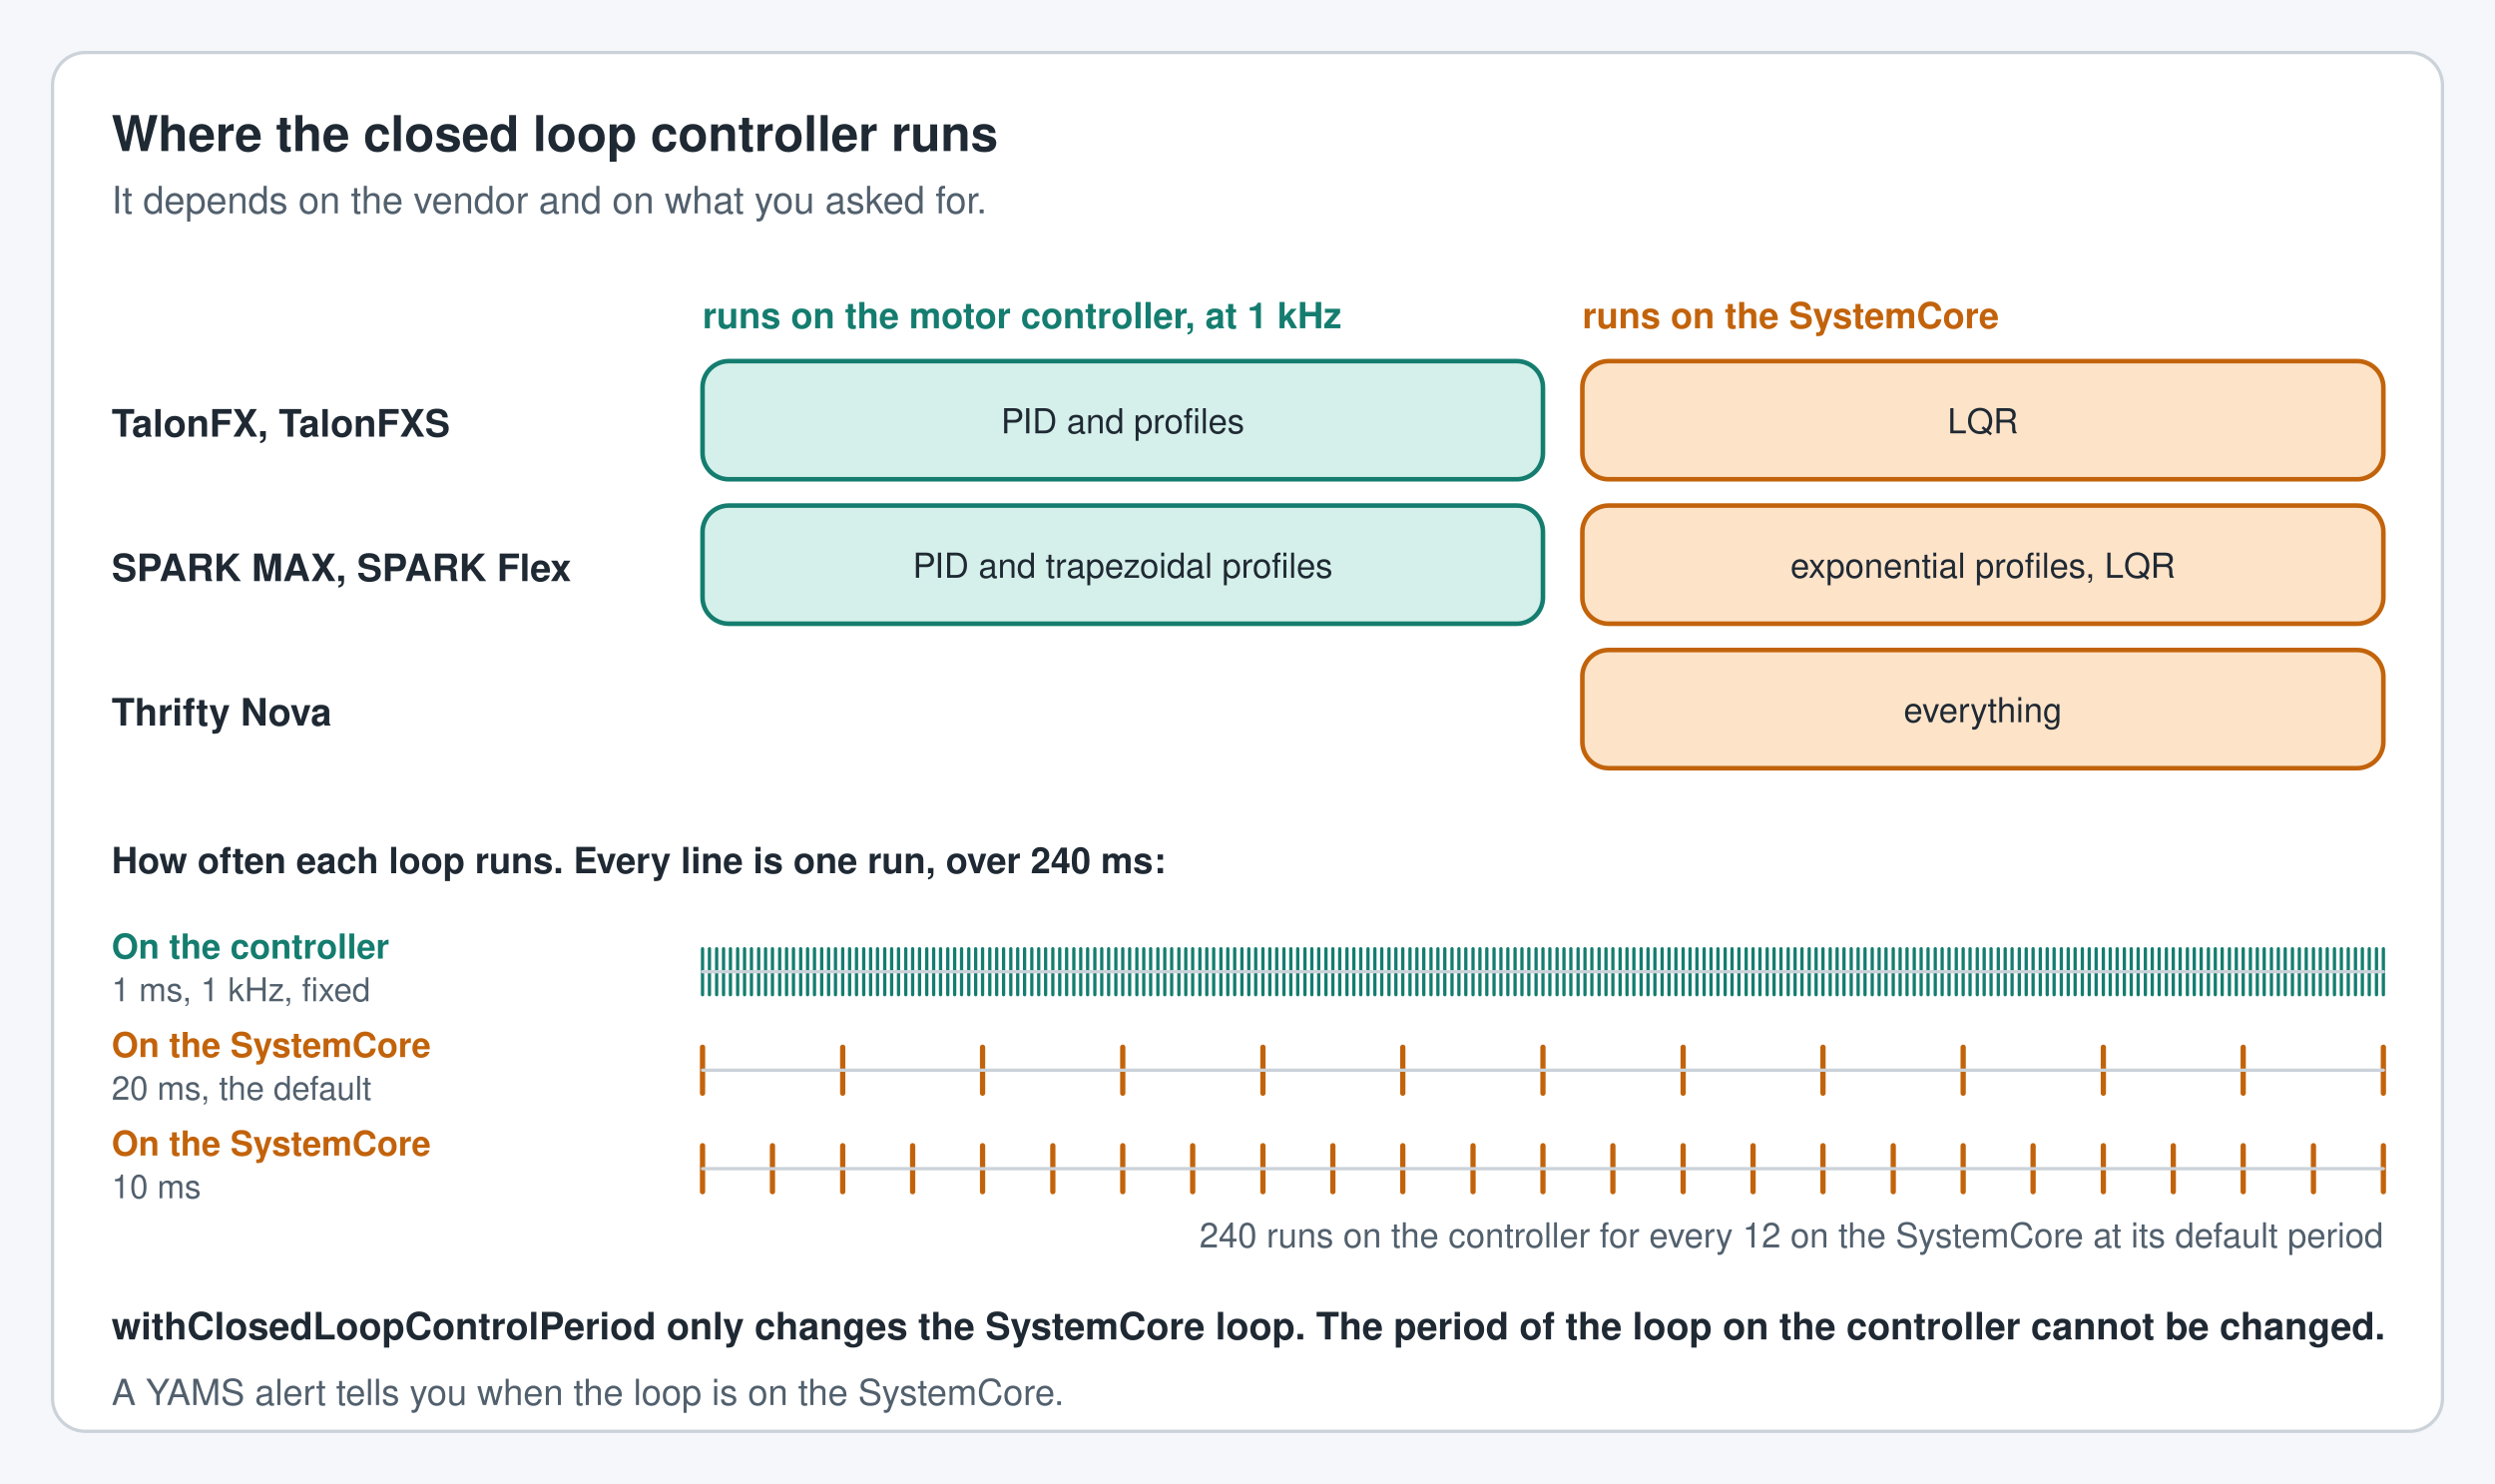
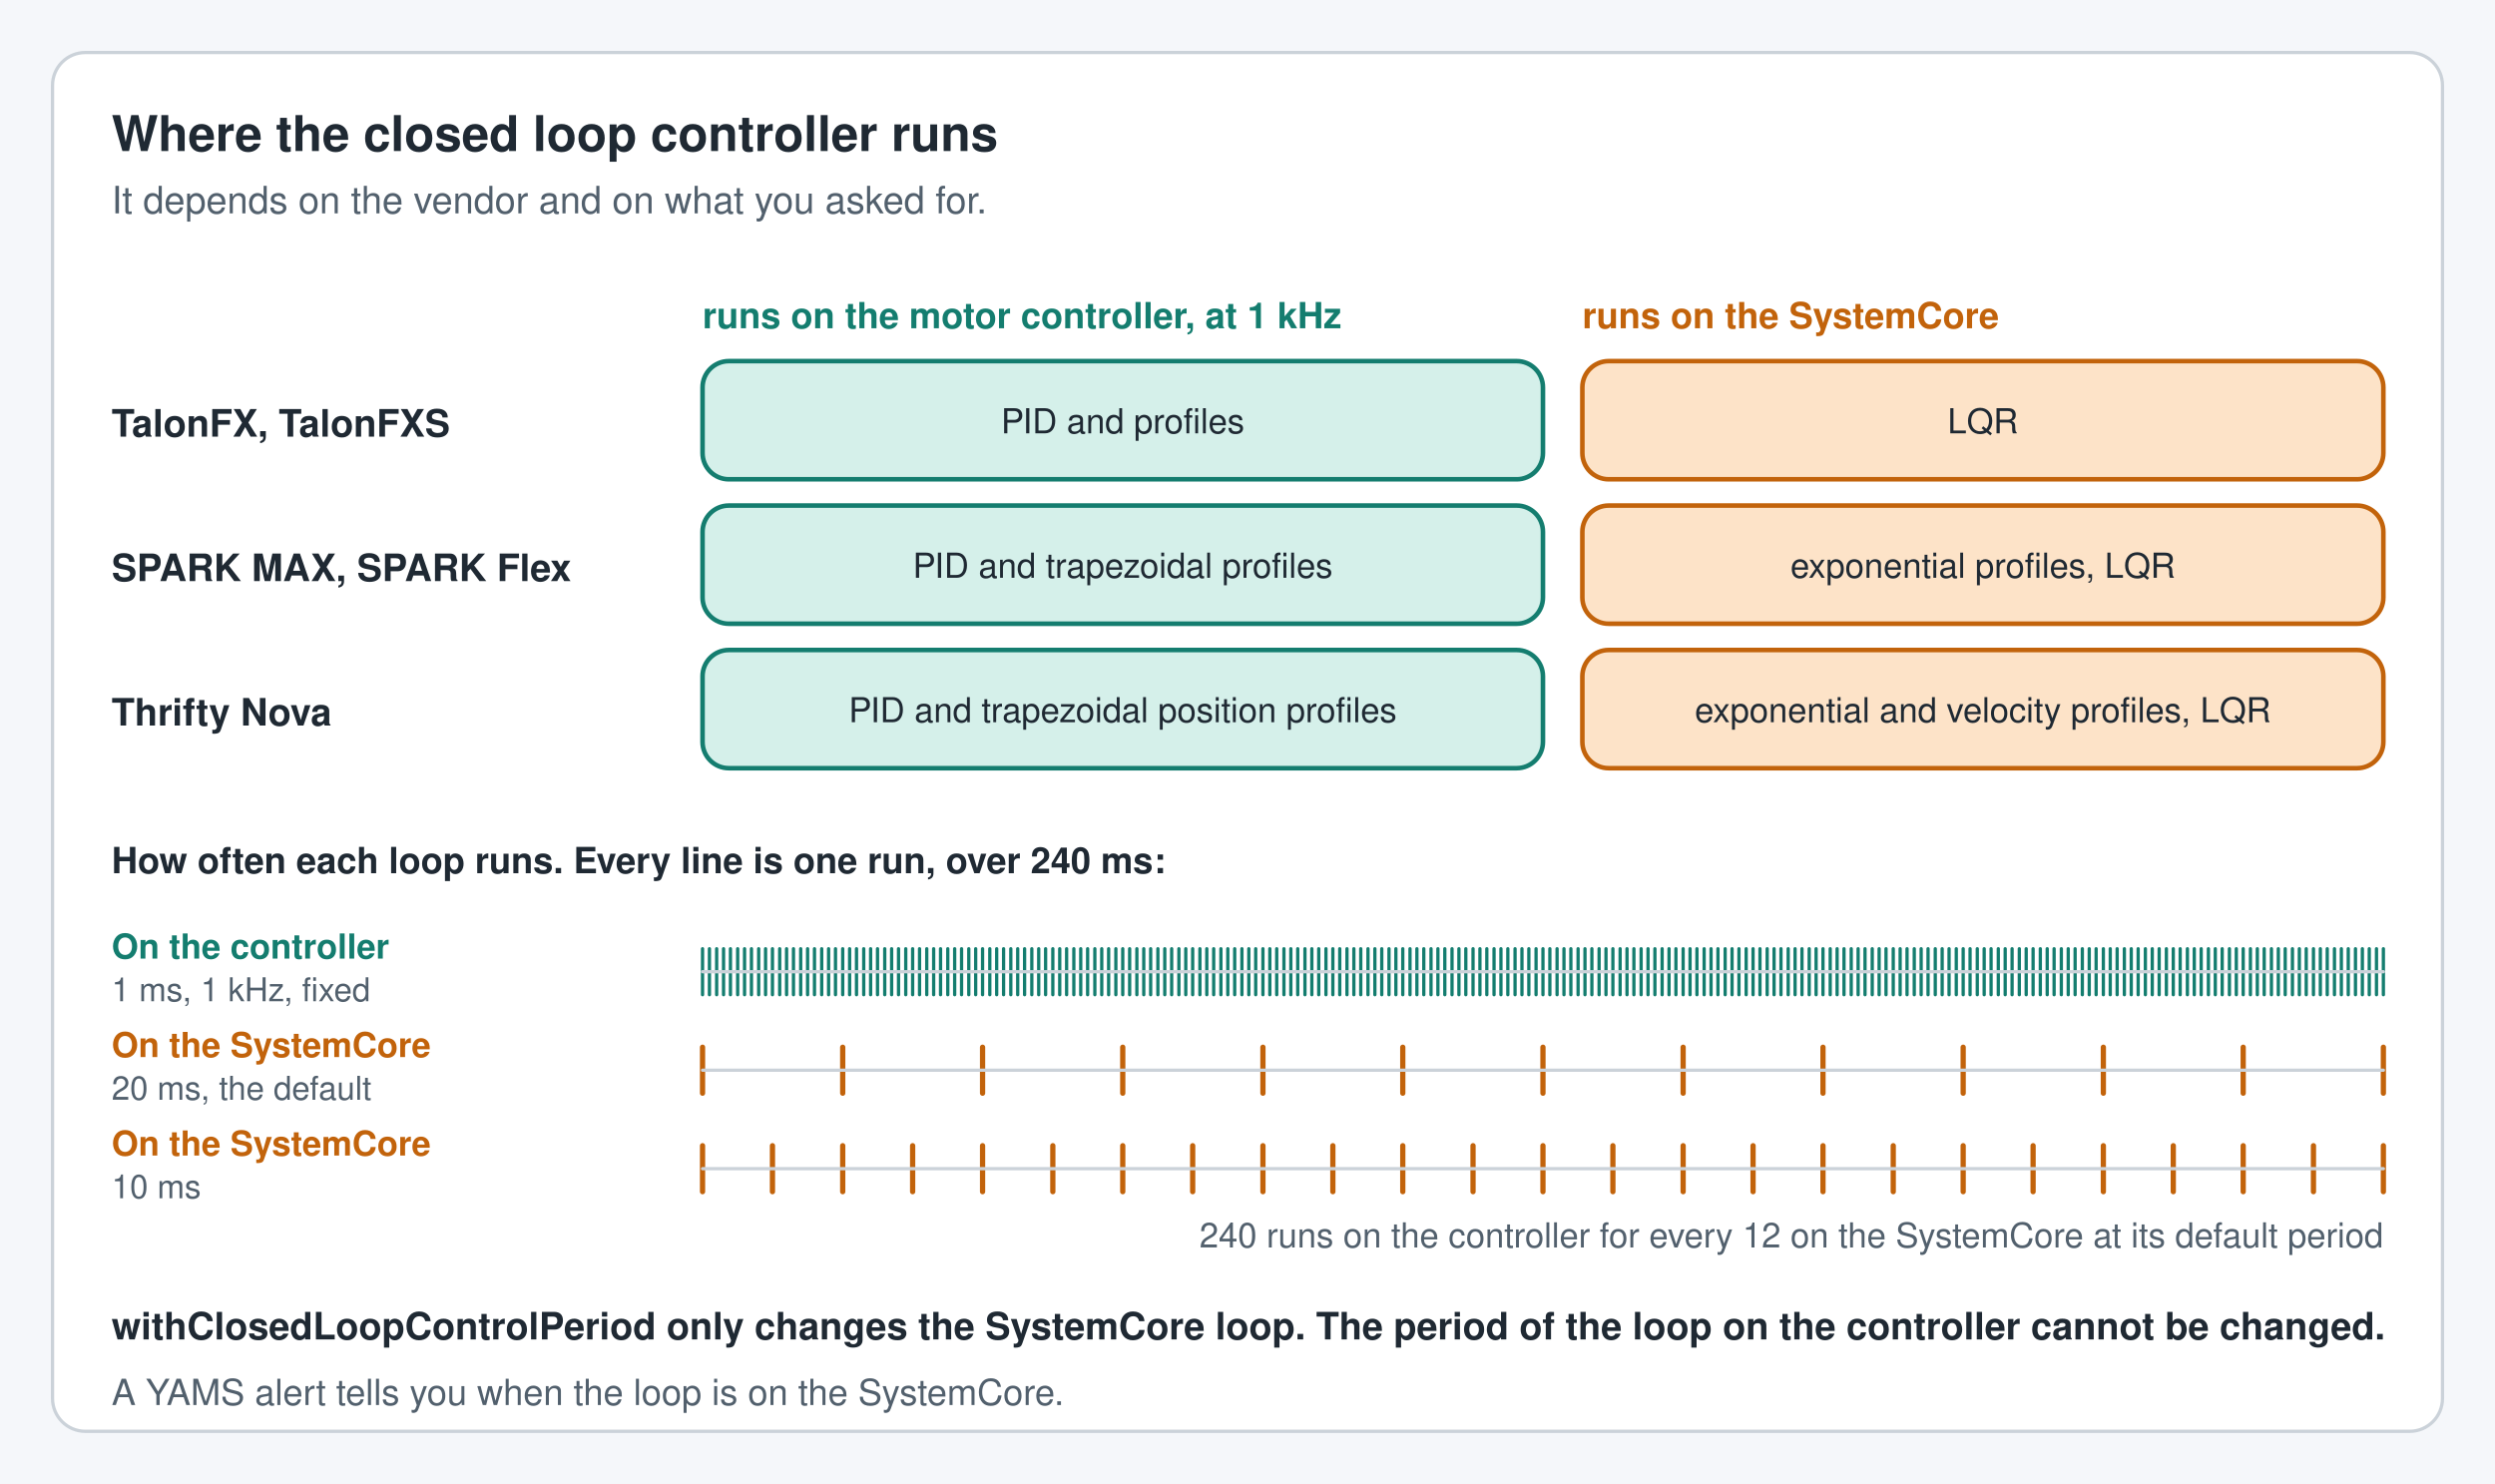
<svg xmlns="http://www.w3.org/2000/svg" viewBox="0 0 760 452" width="760" height="452" font-family="Segoe UI, Helvetica, Arial, sans-serif" role="img" aria-labelledby="t d">
  <defs>
    <marker id="ak" viewBox="0 0 10 10" refX="8" refY="5" markerWidth="6" markerHeight="6" orient="auto-start-reverse">
      <path d="M0,0 L10,5 L0,10 Z" fill="#52606d" />
    </marker>
    <marker id="ao" viewBox="0 0 10 10" refX="8" refY="5" markerWidth="6" markerHeight="6" orient="auto-start-reverse">
      <path d="M0,0 L10,5 L0,10 Z" fill="#c2630b" />
    </marker>
    <marker id="ap" viewBox="0 0 10 10" refX="8" refY="5" markerWidth="6" markerHeight="6" orient="auto-start-reverse">
      <path d="M0,0 L10,5 L0,10 Z" fill="#6b46c1" />
    </marker>
    <marker id="ag" viewBox="0 0 10 10" refX="8" refY="5" markerWidth="6" markerHeight="6" orient="auto-start-reverse">
      <path d="M0,0 L10,5 L0,10 Z" fill="#147d6f" />
    </marker>
    <marker id="ar" viewBox="0 0 10 10" refX="8" refY="5" markerWidth="6" markerHeight="6" orient="auto-start-reverse">
      <path d="M0,0 L10,5 L0,10 Z" fill="#d64545" />
    </marker>
    <marker id="ab" viewBox="0 0 10 10" refX="8" refY="5" markerWidth="6" markerHeight="6" orient="auto-start-reverse">
      <path d="M0,0 L10,5 L0,10 Z" fill="#3e6da8" />
    </marker>
  </defs>
  <rect width="760" height="452" fill="#f5f7fa" />
  <rect x="16.0" y="16.0" width="728.0" height="420.0" rx="10" fill="#ffffff" stroke="#cbd2d9" stroke-width="1" />
  <text x="34.0" y="46.0" font-size="15" font-weight="700" text-anchor="start" fill="#1f2933">Where the closed loop controller runs</text>
  <text x="34.0" y="65.0" font-size="11.5" font-weight="400" text-anchor="start" fill="#52606d">It depends on the vendor and on what you asked for.</text>
  <text x="214.0" y="100.0" font-size="11" font-weight="700" text-anchor="start" fill="#147d6f">runs on the motor controller, at 1 kHz</text>
  <text x="482.0" y="100.0" font-size="11" font-weight="700" text-anchor="start" fill="#c2630b">runs on the SystemCore</text>
  <text x="34.0" y="133.0" font-size="11.5" font-weight="700" text-anchor="start" fill="#1f2933">TalonFX, TalonFXS</text>
  <rect x="214.0" y="110.0" width="256.0" height="36.0" rx="8" fill="#d5f0ea" stroke="#147d6f" stroke-width="1.4" />
  <text x="342.0" y="132.0" font-size="10.5" font-weight="400" text-anchor="middle" fill="#1f2933">PID and profiles</text>
  <rect x="482.0" y="110.0" width="244.0" height="36.0" rx="8" fill="#fde3c8" stroke="#c2630b" stroke-width="1.4" />
  <text x="604.0" y="132.0" font-size="10.5" font-weight="400" text-anchor="middle" fill="#1f2933">LQR</text>
  <text x="34.0" y="177.0" font-size="11.5" font-weight="700" text-anchor="start" fill="#1f2933">SPARK MAX, SPARK Flex</text>
  <rect x="214.0" y="154.0" width="256.0" height="36.0" rx="8" fill="#d5f0ea" stroke="#147d6f" stroke-width="1.4" />
  <text x="342.0" y="176.0" font-size="10.5" font-weight="400" text-anchor="middle" fill="#1f2933">PID and trapezoidal profiles</text>
  <rect x="482.0" y="154.0" width="244.0" height="36.0" rx="8" fill="#fde3c8" stroke="#c2630b" stroke-width="1.4" />
  <text x="604.0" y="176.0" font-size="10.5" font-weight="400" text-anchor="middle" fill="#1f2933">exponential profiles, LQR</text>
  <text x="34.0" y="221.0" font-size="11.5" font-weight="700" text-anchor="start" fill="#1f2933">Thrifty Nova</text>
+   <rect x="214.0" y="198.0" width="256.0" height="36.0" rx="8" fill="#d5f0ea" stroke="#147d6f" stroke-width="1.4" />
+   <text x="342.0" y="220.0" font-size="10.5" font-weight="400" text-anchor="middle" fill="#1f2933">PID and trapezoidal position profiles</text>
  <rect x="482.0" y="198.0" width="244.0" height="36.0" rx="8" fill="#fde3c8" stroke="#c2630b" stroke-width="1.4" />
-   <text x="604.0" y="220.0" font-size="10.5" font-weight="400" text-anchor="middle" fill="#1f2933">everything</text>
+   <text x="604.0" y="220.0" font-size="10.5" font-weight="400" text-anchor="middle" fill="#1f2933">exponential and velocity profiles, LQR</text>
  <text x="34.0" y="266.0" font-size="11" font-weight="700" text-anchor="start" fill="#1f2933">How often each loop runs. Every line is one run, over 240 ms:</text>
  <text x="34.0" y="292.0" font-size="10.5" font-weight="700" text-anchor="start" fill="#147d6f">On the controller</text>
  <text x="34.0" y="305.0" font-size="10" font-weight="400" text-anchor="start" fill="#52606d">1 ms, 1 kHz, fixed</text>
  <line x1="214.0" y1="289.0" x2="214.0" y2="303.0" stroke="#147d6f" stroke-width="1.0" stroke-linecap="round" />
  <line x1="216.1" y1="289.0" x2="216.1" y2="303.0" stroke="#147d6f" stroke-width="1.0" stroke-linecap="round" />
  <line x1="218.3" y1="289.0" x2="218.3" y2="303.0" stroke="#147d6f" stroke-width="1.0" stroke-linecap="round" />
  <line x1="220.4" y1="289.0" x2="220.4" y2="303.0" stroke="#147d6f" stroke-width="1.0" stroke-linecap="round" />
  <line x1="222.5" y1="289.0" x2="222.5" y2="303.0" stroke="#147d6f" stroke-width="1.0" stroke-linecap="round" />
  <line x1="224.7" y1="289.0" x2="224.7" y2="303.0" stroke="#147d6f" stroke-width="1.0" stroke-linecap="round" />
  <line x1="226.8" y1="289.0" x2="226.8" y2="303.0" stroke="#147d6f" stroke-width="1.0" stroke-linecap="round" />
  <line x1="228.9" y1="289.0" x2="228.9" y2="303.0" stroke="#147d6f" stroke-width="1.0" stroke-linecap="round" />
  <line x1="231.1" y1="289.0" x2="231.1" y2="303.0" stroke="#147d6f" stroke-width="1.0" stroke-linecap="round" />
  <line x1="233.2" y1="289.0" x2="233.2" y2="303.0" stroke="#147d6f" stroke-width="1.0" stroke-linecap="round" />
  <line x1="235.3" y1="289.0" x2="235.3" y2="303.0" stroke="#147d6f" stroke-width="1.0" stroke-linecap="round" />
  <line x1="237.5" y1="289.0" x2="237.5" y2="303.0" stroke="#147d6f" stroke-width="1.0" stroke-linecap="round" />
  <line x1="239.6" y1="289.0" x2="239.6" y2="303.0" stroke="#147d6f" stroke-width="1.0" stroke-linecap="round" />
  <line x1="241.7" y1="289.0" x2="241.7" y2="303.0" stroke="#147d6f" stroke-width="1.0" stroke-linecap="round" />
  <line x1="243.9" y1="289.0" x2="243.9" y2="303.0" stroke="#147d6f" stroke-width="1.0" stroke-linecap="round" />
  <line x1="246.0" y1="289.0" x2="246.0" y2="303.0" stroke="#147d6f" stroke-width="1.0" stroke-linecap="round" />
  <line x1="248.1" y1="289.0" x2="248.1" y2="303.0" stroke="#147d6f" stroke-width="1.0" stroke-linecap="round" />
  <line x1="250.3" y1="289.0" x2="250.3" y2="303.0" stroke="#147d6f" stroke-width="1.0" stroke-linecap="round" />
  <line x1="252.4" y1="289.0" x2="252.4" y2="303.0" stroke="#147d6f" stroke-width="1.0" stroke-linecap="round" />
  <line x1="254.5" y1="289.0" x2="254.5" y2="303.0" stroke="#147d6f" stroke-width="1.0" stroke-linecap="round" />
  <line x1="256.7" y1="289.0" x2="256.7" y2="303.0" stroke="#147d6f" stroke-width="1.0" stroke-linecap="round" />
  <line x1="258.8" y1="289.0" x2="258.8" y2="303.0" stroke="#147d6f" stroke-width="1.0" stroke-linecap="round" />
  <line x1="260.9" y1="289.0" x2="260.9" y2="303.0" stroke="#147d6f" stroke-width="1.0" stroke-linecap="round" />
  <line x1="263.1" y1="289.0" x2="263.1" y2="303.0" stroke="#147d6f" stroke-width="1.0" stroke-linecap="round" />
  <line x1="265.2" y1="289.0" x2="265.2" y2="303.0" stroke="#147d6f" stroke-width="1.0" stroke-linecap="round" />
  <line x1="267.3" y1="289.0" x2="267.3" y2="303.0" stroke="#147d6f" stroke-width="1.0" stroke-linecap="round" />
  <line x1="269.5" y1="289.0" x2="269.5" y2="303.0" stroke="#147d6f" stroke-width="1.0" stroke-linecap="round" />
  <line x1="271.6" y1="289.0" x2="271.6" y2="303.0" stroke="#147d6f" stroke-width="1.0" stroke-linecap="round" />
  <line x1="273.7" y1="289.0" x2="273.7" y2="303.0" stroke="#147d6f" stroke-width="1.0" stroke-linecap="round" />
  <line x1="275.9" y1="289.0" x2="275.9" y2="303.0" stroke="#147d6f" stroke-width="1.0" stroke-linecap="round" />
  <line x1="278.0" y1="289.0" x2="278.0" y2="303.0" stroke="#147d6f" stroke-width="1.0" stroke-linecap="round" />
  <line x1="280.1" y1="289.0" x2="280.1" y2="303.0" stroke="#147d6f" stroke-width="1.0" stroke-linecap="round" />
  <line x1="282.3" y1="289.0" x2="282.3" y2="303.0" stroke="#147d6f" stroke-width="1.0" stroke-linecap="round" />
  <line x1="284.4" y1="289.0" x2="284.4" y2="303.0" stroke="#147d6f" stroke-width="1.0" stroke-linecap="round" />
  <line x1="286.5" y1="289.0" x2="286.5" y2="303.0" stroke="#147d6f" stroke-width="1.0" stroke-linecap="round" />
  <line x1="288.7" y1="289.0" x2="288.7" y2="303.0" stroke="#147d6f" stroke-width="1.0" stroke-linecap="round" />
  <line x1="290.8" y1="289.0" x2="290.8" y2="303.0" stroke="#147d6f" stroke-width="1.0" stroke-linecap="round" />
  <line x1="292.9" y1="289.0" x2="292.9" y2="303.0" stroke="#147d6f" stroke-width="1.0" stroke-linecap="round" />
  <line x1="295.1" y1="289.0" x2="295.1" y2="303.0" stroke="#147d6f" stroke-width="1.0" stroke-linecap="round" />
  <line x1="297.2" y1="289.0" x2="297.2" y2="303.0" stroke="#147d6f" stroke-width="1.0" stroke-linecap="round" />
  <line x1="299.3" y1="289.0" x2="299.3" y2="303.0" stroke="#147d6f" stroke-width="1.0" stroke-linecap="round" />
  <line x1="301.5" y1="289.0" x2="301.5" y2="303.0" stroke="#147d6f" stroke-width="1.0" stroke-linecap="round" />
  <line x1="303.6" y1="289.0" x2="303.6" y2="303.0" stroke="#147d6f" stroke-width="1.0" stroke-linecap="round" />
  <line x1="305.7" y1="289.0" x2="305.7" y2="303.0" stroke="#147d6f" stroke-width="1.0" stroke-linecap="round" />
  <line x1="307.9" y1="289.0" x2="307.9" y2="303.0" stroke="#147d6f" stroke-width="1.0" stroke-linecap="round" />
  <line x1="310.0" y1="289.0" x2="310.0" y2="303.0" stroke="#147d6f" stroke-width="1.0" stroke-linecap="round" />
  <line x1="312.1" y1="289.0" x2="312.1" y2="303.0" stroke="#147d6f" stroke-width="1.0" stroke-linecap="round" />
  <line x1="314.3" y1="289.0" x2="314.3" y2="303.0" stroke="#147d6f" stroke-width="1.0" stroke-linecap="round" />
  <line x1="316.4" y1="289.0" x2="316.4" y2="303.0" stroke="#147d6f" stroke-width="1.0" stroke-linecap="round" />
  <line x1="318.5" y1="289.0" x2="318.5" y2="303.0" stroke="#147d6f" stroke-width="1.0" stroke-linecap="round" />
  <line x1="320.7" y1="289.0" x2="320.7" y2="303.0" stroke="#147d6f" stroke-width="1.0" stroke-linecap="round" />
  <line x1="322.8" y1="289.0" x2="322.8" y2="303.0" stroke="#147d6f" stroke-width="1.0" stroke-linecap="round" />
  <line x1="324.9" y1="289.0" x2="324.9" y2="303.0" stroke="#147d6f" stroke-width="1.0" stroke-linecap="round" />
  <line x1="327.1" y1="289.0" x2="327.1" y2="303.0" stroke="#147d6f" stroke-width="1.0" stroke-linecap="round" />
  <line x1="329.2" y1="289.0" x2="329.2" y2="303.0" stroke="#147d6f" stroke-width="1.0" stroke-linecap="round" />
  <line x1="331.3" y1="289.0" x2="331.3" y2="303.0" stroke="#147d6f" stroke-width="1.0" stroke-linecap="round" />
  <line x1="333.5" y1="289.0" x2="333.5" y2="303.0" stroke="#147d6f" stroke-width="1.0" stroke-linecap="round" />
  <line x1="335.6" y1="289.0" x2="335.6" y2="303.0" stroke="#147d6f" stroke-width="1.0" stroke-linecap="round" />
  <line x1="337.7" y1="289.0" x2="337.7" y2="303.0" stroke="#147d6f" stroke-width="1.0" stroke-linecap="round" />
  <line x1="339.9" y1="289.0" x2="339.9" y2="303.0" stroke="#147d6f" stroke-width="1.0" stroke-linecap="round" />
  <line x1="342.0" y1="289.0" x2="342.0" y2="303.0" stroke="#147d6f" stroke-width="1.0" stroke-linecap="round" />
  <line x1="344.1" y1="289.0" x2="344.1" y2="303.0" stroke="#147d6f" stroke-width="1.0" stroke-linecap="round" />
  <line x1="346.3" y1="289.0" x2="346.3" y2="303.0" stroke="#147d6f" stroke-width="1.0" stroke-linecap="round" />
  <line x1="348.4" y1="289.0" x2="348.4" y2="303.0" stroke="#147d6f" stroke-width="1.0" stroke-linecap="round" />
  <line x1="350.5" y1="289.0" x2="350.5" y2="303.0" stroke="#147d6f" stroke-width="1.0" stroke-linecap="round" />
  <line x1="352.7" y1="289.0" x2="352.7" y2="303.0" stroke="#147d6f" stroke-width="1.0" stroke-linecap="round" />
  <line x1="354.8" y1="289.0" x2="354.8" y2="303.0" stroke="#147d6f" stroke-width="1.0" stroke-linecap="round" />
  <line x1="356.9" y1="289.0" x2="356.9" y2="303.0" stroke="#147d6f" stroke-width="1.0" stroke-linecap="round" />
  <line x1="359.1" y1="289.0" x2="359.1" y2="303.0" stroke="#147d6f" stroke-width="1.0" stroke-linecap="round" />
  <line x1="361.2" y1="289.0" x2="361.2" y2="303.0" stroke="#147d6f" stroke-width="1.0" stroke-linecap="round" />
  <line x1="363.3" y1="289.0" x2="363.3" y2="303.0" stroke="#147d6f" stroke-width="1.0" stroke-linecap="round" />
  <line x1="365.5" y1="289.0" x2="365.5" y2="303.0" stroke="#147d6f" stroke-width="1.0" stroke-linecap="round" />
  <line x1="367.6" y1="289.0" x2="367.6" y2="303.0" stroke="#147d6f" stroke-width="1.0" stroke-linecap="round" />
  <line x1="369.7" y1="289.0" x2="369.7" y2="303.0" stroke="#147d6f" stroke-width="1.0" stroke-linecap="round" />
  <line x1="371.9" y1="289.0" x2="371.9" y2="303.0" stroke="#147d6f" stroke-width="1.0" stroke-linecap="round" />
  <line x1="374.0" y1="289.0" x2="374.0" y2="303.0" stroke="#147d6f" stroke-width="1.0" stroke-linecap="round" />
  <line x1="376.1" y1="289.0" x2="376.1" y2="303.0" stroke="#147d6f" stroke-width="1.0" stroke-linecap="round" />
  <line x1="378.3" y1="289.0" x2="378.3" y2="303.0" stroke="#147d6f" stroke-width="1.0" stroke-linecap="round" />
  <line x1="380.4" y1="289.0" x2="380.4" y2="303.0" stroke="#147d6f" stroke-width="1.0" stroke-linecap="round" />
  <line x1="382.5" y1="289.0" x2="382.5" y2="303.0" stroke="#147d6f" stroke-width="1.0" stroke-linecap="round" />
  <line x1="384.7" y1="289.0" x2="384.7" y2="303.0" stroke="#147d6f" stroke-width="1.0" stroke-linecap="round" />
  <line x1="386.8" y1="289.0" x2="386.8" y2="303.0" stroke="#147d6f" stroke-width="1.0" stroke-linecap="round" />
  <line x1="388.9" y1="289.0" x2="388.9" y2="303.0" stroke="#147d6f" stroke-width="1.0" stroke-linecap="round" />
  <line x1="391.1" y1="289.0" x2="391.1" y2="303.0" stroke="#147d6f" stroke-width="1.0" stroke-linecap="round" />
  <line x1="393.2" y1="289.0" x2="393.2" y2="303.0" stroke="#147d6f" stroke-width="1.0" stroke-linecap="round" />
  <line x1="395.3" y1="289.0" x2="395.3" y2="303.0" stroke="#147d6f" stroke-width="1.0" stroke-linecap="round" />
  <line x1="397.5" y1="289.0" x2="397.5" y2="303.0" stroke="#147d6f" stroke-width="1.0" stroke-linecap="round" />
  <line x1="399.6" y1="289.0" x2="399.6" y2="303.0" stroke="#147d6f" stroke-width="1.0" stroke-linecap="round" />
  <line x1="401.7" y1="289.0" x2="401.7" y2="303.0" stroke="#147d6f" stroke-width="1.0" stroke-linecap="round" />
  <line x1="403.9" y1="289.0" x2="403.9" y2="303.0" stroke="#147d6f" stroke-width="1.0" stroke-linecap="round" />
  <line x1="406.0" y1="289.0" x2="406.0" y2="303.0" stroke="#147d6f" stroke-width="1.0" stroke-linecap="round" />
  <line x1="408.1" y1="289.0" x2="408.1" y2="303.0" stroke="#147d6f" stroke-width="1.0" stroke-linecap="round" />
  <line x1="410.3" y1="289.0" x2="410.3" y2="303.0" stroke="#147d6f" stroke-width="1.0" stroke-linecap="round" />
  <line x1="412.4" y1="289.0" x2="412.4" y2="303.0" stroke="#147d6f" stroke-width="1.0" stroke-linecap="round" />
  <line x1="414.5" y1="289.0" x2="414.5" y2="303.0" stroke="#147d6f" stroke-width="1.0" stroke-linecap="round" />
  <line x1="416.7" y1="289.0" x2="416.7" y2="303.0" stroke="#147d6f" stroke-width="1.0" stroke-linecap="round" />
  <line x1="418.8" y1="289.0" x2="418.8" y2="303.0" stroke="#147d6f" stroke-width="1.0" stroke-linecap="round" />
  <line x1="420.9" y1="289.0" x2="420.9" y2="303.0" stroke="#147d6f" stroke-width="1.0" stroke-linecap="round" />
  <line x1="423.1" y1="289.0" x2="423.1" y2="303.0" stroke="#147d6f" stroke-width="1.0" stroke-linecap="round" />
  <line x1="425.2" y1="289.0" x2="425.2" y2="303.0" stroke="#147d6f" stroke-width="1.0" stroke-linecap="round" />
  <line x1="427.3" y1="289.0" x2="427.3" y2="303.0" stroke="#147d6f" stroke-width="1.0" stroke-linecap="round" />
  <line x1="429.5" y1="289.0" x2="429.5" y2="303.0" stroke="#147d6f" stroke-width="1.0" stroke-linecap="round" />
  <line x1="431.6" y1="289.0" x2="431.6" y2="303.0" stroke="#147d6f" stroke-width="1.0" stroke-linecap="round" />
  <line x1="433.7" y1="289.0" x2="433.7" y2="303.0" stroke="#147d6f" stroke-width="1.0" stroke-linecap="round" />
  <line x1="435.9" y1="289.0" x2="435.9" y2="303.0" stroke="#147d6f" stroke-width="1.0" stroke-linecap="round" />
  <line x1="438.0" y1="289.0" x2="438.0" y2="303.0" stroke="#147d6f" stroke-width="1.0" stroke-linecap="round" />
  <line x1="440.1" y1="289.0" x2="440.1" y2="303.0" stroke="#147d6f" stroke-width="1.0" stroke-linecap="round" />
  <line x1="442.3" y1="289.0" x2="442.3" y2="303.0" stroke="#147d6f" stroke-width="1.0" stroke-linecap="round" />
  <line x1="444.4" y1="289.0" x2="444.4" y2="303.0" stroke="#147d6f" stroke-width="1.0" stroke-linecap="round" />
  <line x1="446.5" y1="289.0" x2="446.5" y2="303.0" stroke="#147d6f" stroke-width="1.0" stroke-linecap="round" />
  <line x1="448.7" y1="289.0" x2="448.7" y2="303.0" stroke="#147d6f" stroke-width="1.0" stroke-linecap="round" />
  <line x1="450.8" y1="289.0" x2="450.8" y2="303.0" stroke="#147d6f" stroke-width="1.0" stroke-linecap="round" />
  <line x1="452.9" y1="289.0" x2="452.9" y2="303.0" stroke="#147d6f" stroke-width="1.0" stroke-linecap="round" />
  <line x1="455.1" y1="289.0" x2="455.1" y2="303.0" stroke="#147d6f" stroke-width="1.0" stroke-linecap="round" />
  <line x1="457.2" y1="289.0" x2="457.2" y2="303.0" stroke="#147d6f" stroke-width="1.0" stroke-linecap="round" />
  <line x1="459.3" y1="289.0" x2="459.3" y2="303.0" stroke="#147d6f" stroke-width="1.0" stroke-linecap="round" />
  <line x1="461.5" y1="289.0" x2="461.5" y2="303.0" stroke="#147d6f" stroke-width="1.0" stroke-linecap="round" />
  <line x1="463.6" y1="289.0" x2="463.6" y2="303.0" stroke="#147d6f" stroke-width="1.0" stroke-linecap="round" />
  <line x1="465.7" y1="289.0" x2="465.7" y2="303.0" stroke="#147d6f" stroke-width="1.0" stroke-linecap="round" />
  <line x1="467.9" y1="289.0" x2="467.9" y2="303.0" stroke="#147d6f" stroke-width="1.0" stroke-linecap="round" />
  <line x1="470.0" y1="289.0" x2="470.0" y2="303.0" stroke="#147d6f" stroke-width="1.0" stroke-linecap="round" />
  <line x1="472.1" y1="289.0" x2="472.1" y2="303.0" stroke="#147d6f" stroke-width="1.0" stroke-linecap="round" />
  <line x1="474.3" y1="289.0" x2="474.3" y2="303.0" stroke="#147d6f" stroke-width="1.0" stroke-linecap="round" />
  <line x1="476.4" y1="289.0" x2="476.4" y2="303.0" stroke="#147d6f" stroke-width="1.0" stroke-linecap="round" />
  <line x1="478.5" y1="289.0" x2="478.5" y2="303.0" stroke="#147d6f" stroke-width="1.0" stroke-linecap="round" />
  <line x1="480.7" y1="289.0" x2="480.7" y2="303.0" stroke="#147d6f" stroke-width="1.0" stroke-linecap="round" />
  <line x1="482.8" y1="289.0" x2="482.8" y2="303.0" stroke="#147d6f" stroke-width="1.0" stroke-linecap="round" />
  <line x1="484.9" y1="289.0" x2="484.9" y2="303.0" stroke="#147d6f" stroke-width="1.0" stroke-linecap="round" />
  <line x1="487.1" y1="289.0" x2="487.1" y2="303.0" stroke="#147d6f" stroke-width="1.0" stroke-linecap="round" />
  <line x1="489.2" y1="289.0" x2="489.2" y2="303.0" stroke="#147d6f" stroke-width="1.0" stroke-linecap="round" />
  <line x1="491.3" y1="289.0" x2="491.3" y2="303.0" stroke="#147d6f" stroke-width="1.0" stroke-linecap="round" />
  <line x1="493.5" y1="289.0" x2="493.5" y2="303.0" stroke="#147d6f" stroke-width="1.0" stroke-linecap="round" />
  <line x1="495.6" y1="289.0" x2="495.6" y2="303.0" stroke="#147d6f" stroke-width="1.0" stroke-linecap="round" />
  <line x1="497.7" y1="289.0" x2="497.7" y2="303.0" stroke="#147d6f" stroke-width="1.0" stroke-linecap="round" />
  <line x1="499.9" y1="289.0" x2="499.9" y2="303.0" stroke="#147d6f" stroke-width="1.0" stroke-linecap="round" />
  <line x1="502.0" y1="289.0" x2="502.0" y2="303.0" stroke="#147d6f" stroke-width="1.0" stroke-linecap="round" />
  <line x1="504.1" y1="289.0" x2="504.1" y2="303.0" stroke="#147d6f" stroke-width="1.0" stroke-linecap="round" />
  <line x1="506.3" y1="289.0" x2="506.3" y2="303.0" stroke="#147d6f" stroke-width="1.0" stroke-linecap="round" />
  <line x1="508.4" y1="289.0" x2="508.4" y2="303.0" stroke="#147d6f" stroke-width="1.0" stroke-linecap="round" />
  <line x1="510.5" y1="289.0" x2="510.5" y2="303.0" stroke="#147d6f" stroke-width="1.0" stroke-linecap="round" />
  <line x1="512.7" y1="289.0" x2="512.7" y2="303.0" stroke="#147d6f" stroke-width="1.0" stroke-linecap="round" />
  <line x1="514.8" y1="289.0" x2="514.8" y2="303.0" stroke="#147d6f" stroke-width="1.0" stroke-linecap="round" />
  <line x1="516.9" y1="289.0" x2="516.9" y2="303.0" stroke="#147d6f" stroke-width="1.0" stroke-linecap="round" />
  <line x1="519.1" y1="289.0" x2="519.1" y2="303.0" stroke="#147d6f" stroke-width="1.0" stroke-linecap="round" />
  <line x1="521.2" y1="289.0" x2="521.2" y2="303.0" stroke="#147d6f" stroke-width="1.0" stroke-linecap="round" />
  <line x1="523.3" y1="289.0" x2="523.3" y2="303.0" stroke="#147d6f" stroke-width="1.0" stroke-linecap="round" />
  <line x1="525.5" y1="289.0" x2="525.5" y2="303.0" stroke="#147d6f" stroke-width="1.0" stroke-linecap="round" />
  <line x1="527.6" y1="289.0" x2="527.6" y2="303.0" stroke="#147d6f" stroke-width="1.0" stroke-linecap="round" />
  <line x1="529.7" y1="289.0" x2="529.7" y2="303.0" stroke="#147d6f" stroke-width="1.0" stroke-linecap="round" />
  <line x1="531.9" y1="289.0" x2="531.9" y2="303.0" stroke="#147d6f" stroke-width="1.0" stroke-linecap="round" />
  <line x1="534.0" y1="289.0" x2="534.0" y2="303.0" stroke="#147d6f" stroke-width="1.0" stroke-linecap="round" />
  <line x1="536.1" y1="289.0" x2="536.1" y2="303.0" stroke="#147d6f" stroke-width="1.0" stroke-linecap="round" />
  <line x1="538.3" y1="289.0" x2="538.3" y2="303.0" stroke="#147d6f" stroke-width="1.0" stroke-linecap="round" />
  <line x1="540.4" y1="289.0" x2="540.4" y2="303.0" stroke="#147d6f" stroke-width="1.0" stroke-linecap="round" />
  <line x1="542.5" y1="289.0" x2="542.5" y2="303.0" stroke="#147d6f" stroke-width="1.0" stroke-linecap="round" />
  <line x1="544.7" y1="289.0" x2="544.7" y2="303.0" stroke="#147d6f" stroke-width="1.0" stroke-linecap="round" />
  <line x1="546.8" y1="289.0" x2="546.8" y2="303.0" stroke="#147d6f" stroke-width="1.0" stroke-linecap="round" />
  <line x1="548.9" y1="289.0" x2="548.9" y2="303.0" stroke="#147d6f" stroke-width="1.0" stroke-linecap="round" />
  <line x1="551.1" y1="289.0" x2="551.1" y2="303.0" stroke="#147d6f" stroke-width="1.0" stroke-linecap="round" />
  <line x1="553.2" y1="289.0" x2="553.2" y2="303.0" stroke="#147d6f" stroke-width="1.0" stroke-linecap="round" />
  <line x1="555.3" y1="289.0" x2="555.3" y2="303.0" stroke="#147d6f" stroke-width="1.0" stroke-linecap="round" />
  <line x1="557.5" y1="289.0" x2="557.5" y2="303.0" stroke="#147d6f" stroke-width="1.0" stroke-linecap="round" />
  <line x1="559.6" y1="289.0" x2="559.6" y2="303.0" stroke="#147d6f" stroke-width="1.0" stroke-linecap="round" />
  <line x1="561.7" y1="289.0" x2="561.7" y2="303.0" stroke="#147d6f" stroke-width="1.0" stroke-linecap="round" />
  <line x1="563.9" y1="289.0" x2="563.9" y2="303.0" stroke="#147d6f" stroke-width="1.0" stroke-linecap="round" />
  <line x1="566.0" y1="289.0" x2="566.0" y2="303.0" stroke="#147d6f" stroke-width="1.0" stroke-linecap="round" />
  <line x1="568.1" y1="289.0" x2="568.1" y2="303.0" stroke="#147d6f" stroke-width="1.0" stroke-linecap="round" />
  <line x1="570.3" y1="289.0" x2="570.3" y2="303.0" stroke="#147d6f" stroke-width="1.0" stroke-linecap="round" />
  <line x1="572.4" y1="289.0" x2="572.4" y2="303.0" stroke="#147d6f" stroke-width="1.0" stroke-linecap="round" />
  <line x1="574.5" y1="289.0" x2="574.5" y2="303.0" stroke="#147d6f" stroke-width="1.0" stroke-linecap="round" />
  <line x1="576.7" y1="289.0" x2="576.7" y2="303.0" stroke="#147d6f" stroke-width="1.0" stroke-linecap="round" />
  <line x1="578.8" y1="289.0" x2="578.8" y2="303.0" stroke="#147d6f" stroke-width="1.0" stroke-linecap="round" />
  <line x1="580.9" y1="289.0" x2="580.9" y2="303.0" stroke="#147d6f" stroke-width="1.0" stroke-linecap="round" />
  <line x1="583.1" y1="289.0" x2="583.1" y2="303.0" stroke="#147d6f" stroke-width="1.0" stroke-linecap="round" />
  <line x1="585.2" y1="289.0" x2="585.2" y2="303.0" stroke="#147d6f" stroke-width="1.0" stroke-linecap="round" />
  <line x1="587.3" y1="289.0" x2="587.3" y2="303.0" stroke="#147d6f" stroke-width="1.0" stroke-linecap="round" />
  <line x1="589.5" y1="289.0" x2="589.5" y2="303.0" stroke="#147d6f" stroke-width="1.0" stroke-linecap="round" />
  <line x1="591.6" y1="289.0" x2="591.6" y2="303.0" stroke="#147d6f" stroke-width="1.0" stroke-linecap="round" />
  <line x1="593.7" y1="289.0" x2="593.7" y2="303.0" stroke="#147d6f" stroke-width="1.0" stroke-linecap="round" />
  <line x1="595.9" y1="289.0" x2="595.9" y2="303.0" stroke="#147d6f" stroke-width="1.0" stroke-linecap="round" />
  <line x1="598.0" y1="289.0" x2="598.0" y2="303.0" stroke="#147d6f" stroke-width="1.0" stroke-linecap="round" />
  <line x1="600.1" y1="289.0" x2="600.1" y2="303.0" stroke="#147d6f" stroke-width="1.0" stroke-linecap="round" />
  <line x1="602.3" y1="289.0" x2="602.3" y2="303.0" stroke="#147d6f" stroke-width="1.0" stroke-linecap="round" />
  <line x1="604.4" y1="289.0" x2="604.4" y2="303.0" stroke="#147d6f" stroke-width="1.0" stroke-linecap="round" />
  <line x1="606.5" y1="289.0" x2="606.5" y2="303.0" stroke="#147d6f" stroke-width="1.0" stroke-linecap="round" />
  <line x1="608.7" y1="289.0" x2="608.7" y2="303.0" stroke="#147d6f" stroke-width="1.0" stroke-linecap="round" />
  <line x1="610.8" y1="289.0" x2="610.8" y2="303.0" stroke="#147d6f" stroke-width="1.0" stroke-linecap="round" />
  <line x1="612.9" y1="289.0" x2="612.9" y2="303.0" stroke="#147d6f" stroke-width="1.0" stroke-linecap="round" />
  <line x1="615.1" y1="289.0" x2="615.1" y2="303.0" stroke="#147d6f" stroke-width="1.0" stroke-linecap="round" />
  <line x1="617.2" y1="289.0" x2="617.2" y2="303.0" stroke="#147d6f" stroke-width="1.0" stroke-linecap="round" />
  <line x1="619.3" y1="289.0" x2="619.3" y2="303.0" stroke="#147d6f" stroke-width="1.0" stroke-linecap="round" />
  <line x1="621.5" y1="289.0" x2="621.5" y2="303.0" stroke="#147d6f" stroke-width="1.0" stroke-linecap="round" />
  <line x1="623.6" y1="289.0" x2="623.6" y2="303.0" stroke="#147d6f" stroke-width="1.0" stroke-linecap="round" />
  <line x1="625.7" y1="289.0" x2="625.7" y2="303.0" stroke="#147d6f" stroke-width="1.0" stroke-linecap="round" />
  <line x1="627.9" y1="289.0" x2="627.9" y2="303.0" stroke="#147d6f" stroke-width="1.0" stroke-linecap="round" />
  <line x1="630.0" y1="289.0" x2="630.0" y2="303.0" stroke="#147d6f" stroke-width="1.0" stroke-linecap="round" />
  <line x1="632.1" y1="289.0" x2="632.1" y2="303.0" stroke="#147d6f" stroke-width="1.0" stroke-linecap="round" />
  <line x1="634.3" y1="289.0" x2="634.3" y2="303.0" stroke="#147d6f" stroke-width="1.0" stroke-linecap="round" />
  <line x1="636.4" y1="289.0" x2="636.4" y2="303.0" stroke="#147d6f" stroke-width="1.0" stroke-linecap="round" />
  <line x1="638.5" y1="289.0" x2="638.5" y2="303.0" stroke="#147d6f" stroke-width="1.0" stroke-linecap="round" />
  <line x1="640.7" y1="289.0" x2="640.7" y2="303.0" stroke="#147d6f" stroke-width="1.0" stroke-linecap="round" />
  <line x1="642.8" y1="289.0" x2="642.8" y2="303.0" stroke="#147d6f" stroke-width="1.0" stroke-linecap="round" />
  <line x1="644.9" y1="289.0" x2="644.9" y2="303.0" stroke="#147d6f" stroke-width="1.0" stroke-linecap="round" />
  <line x1="647.1" y1="289.0" x2="647.1" y2="303.0" stroke="#147d6f" stroke-width="1.0" stroke-linecap="round" />
  <line x1="649.2" y1="289.0" x2="649.2" y2="303.0" stroke="#147d6f" stroke-width="1.0" stroke-linecap="round" />
  <line x1="651.3" y1="289.0" x2="651.3" y2="303.0" stroke="#147d6f" stroke-width="1.0" stroke-linecap="round" />
  <line x1="653.5" y1="289.0" x2="653.5" y2="303.0" stroke="#147d6f" stroke-width="1.0" stroke-linecap="round" />
  <line x1="655.6" y1="289.0" x2="655.6" y2="303.0" stroke="#147d6f" stroke-width="1.0" stroke-linecap="round" />
  <line x1="657.7" y1="289.0" x2="657.7" y2="303.0" stroke="#147d6f" stroke-width="1.0" stroke-linecap="round" />
  <line x1="659.9" y1="289.0" x2="659.9" y2="303.0" stroke="#147d6f" stroke-width="1.0" stroke-linecap="round" />
  <line x1="662.0" y1="289.0" x2="662.0" y2="303.0" stroke="#147d6f" stroke-width="1.0" stroke-linecap="round" />
  <line x1="664.1" y1="289.0" x2="664.1" y2="303.0" stroke="#147d6f" stroke-width="1.0" stroke-linecap="round" />
  <line x1="666.3" y1="289.0" x2="666.3" y2="303.0" stroke="#147d6f" stroke-width="1.0" stroke-linecap="round" />
  <line x1="668.4" y1="289.0" x2="668.4" y2="303.0" stroke="#147d6f" stroke-width="1.0" stroke-linecap="round" />
  <line x1="670.5" y1="289.0" x2="670.5" y2="303.0" stroke="#147d6f" stroke-width="1.0" stroke-linecap="round" />
  <line x1="672.7" y1="289.0" x2="672.7" y2="303.0" stroke="#147d6f" stroke-width="1.0" stroke-linecap="round" />
  <line x1="674.8" y1="289.0" x2="674.8" y2="303.0" stroke="#147d6f" stroke-width="1.0" stroke-linecap="round" />
  <line x1="676.9" y1="289.0" x2="676.9" y2="303.0" stroke="#147d6f" stroke-width="1.0" stroke-linecap="round" />
  <line x1="679.1" y1="289.0" x2="679.1" y2="303.0" stroke="#147d6f" stroke-width="1.0" stroke-linecap="round" />
  <line x1="681.2" y1="289.0" x2="681.2" y2="303.0" stroke="#147d6f" stroke-width="1.0" stroke-linecap="round" />
  <line x1="683.3" y1="289.0" x2="683.3" y2="303.0" stroke="#147d6f" stroke-width="1.0" stroke-linecap="round" />
  <line x1="685.5" y1="289.0" x2="685.5" y2="303.0" stroke="#147d6f" stroke-width="1.0" stroke-linecap="round" />
  <line x1="687.6" y1="289.0" x2="687.6" y2="303.0" stroke="#147d6f" stroke-width="1.0" stroke-linecap="round" />
  <line x1="689.7" y1="289.0" x2="689.7" y2="303.0" stroke="#147d6f" stroke-width="1.0" stroke-linecap="round" />
  <line x1="691.9" y1="289.0" x2="691.9" y2="303.0" stroke="#147d6f" stroke-width="1.0" stroke-linecap="round" />
  <line x1="694.0" y1="289.0" x2="694.0" y2="303.0" stroke="#147d6f" stroke-width="1.0" stroke-linecap="round" />
  <line x1="696.1" y1="289.0" x2="696.1" y2="303.0" stroke="#147d6f" stroke-width="1.0" stroke-linecap="round" />
  <line x1="698.3" y1="289.0" x2="698.3" y2="303.0" stroke="#147d6f" stroke-width="1.0" stroke-linecap="round" />
  <line x1="700.4" y1="289.0" x2="700.4" y2="303.0" stroke="#147d6f" stroke-width="1.0" stroke-linecap="round" />
  <line x1="702.5" y1="289.0" x2="702.5" y2="303.0" stroke="#147d6f" stroke-width="1.0" stroke-linecap="round" />
  <line x1="704.7" y1="289.0" x2="704.7" y2="303.0" stroke="#147d6f" stroke-width="1.0" stroke-linecap="round" />
  <line x1="706.8" y1="289.0" x2="706.8" y2="303.0" stroke="#147d6f" stroke-width="1.0" stroke-linecap="round" />
  <line x1="708.9" y1="289.0" x2="708.9" y2="303.0" stroke="#147d6f" stroke-width="1.0" stroke-linecap="round" />
  <line x1="711.1" y1="289.0" x2="711.1" y2="303.0" stroke="#147d6f" stroke-width="1.0" stroke-linecap="round" />
  <line x1="713.2" y1="289.0" x2="713.2" y2="303.0" stroke="#147d6f" stroke-width="1.0" stroke-linecap="round" />
  <line x1="715.3" y1="289.0" x2="715.3" y2="303.0" stroke="#147d6f" stroke-width="1.0" stroke-linecap="round" />
  <line x1="717.5" y1="289.0" x2="717.5" y2="303.0" stroke="#147d6f" stroke-width="1.0" stroke-linecap="round" />
  <line x1="719.6" y1="289.0" x2="719.6" y2="303.0" stroke="#147d6f" stroke-width="1.0" stroke-linecap="round" />
  <line x1="721.7" y1="289.0" x2="721.7" y2="303.0" stroke="#147d6f" stroke-width="1.0" stroke-linecap="round" />
  <line x1="723.9" y1="289.0" x2="723.9" y2="303.0" stroke="#147d6f" stroke-width="1.0" stroke-linecap="round" />
  <line x1="726.0" y1="289.0" x2="726.0" y2="303.0" stroke="#147d6f" stroke-width="1.0" stroke-linecap="round" />
  <line x1="214.0" y1="296.0" x2="726.0" y2="296.0" stroke="#cbd2d9" stroke-width="1" stroke-linecap="round" />
  <text x="34.0" y="322.0" font-size="10.5" font-weight="700" text-anchor="start" fill="#c2630b">On the SystemCore</text>
  <text x="34.0" y="335.0" font-size="10" font-weight="400" text-anchor="start" fill="#52606d">20 ms, the default</text>
  <line x1="214.0" y1="319.0" x2="214.0" y2="333.0" stroke="#c2630b" stroke-width="1.6" stroke-linecap="round" />
  <line x1="256.7" y1="319.0" x2="256.7" y2="333.0" stroke="#c2630b" stroke-width="1.6" stroke-linecap="round" />
  <line x1="299.3" y1="319.0" x2="299.3" y2="333.0" stroke="#c2630b" stroke-width="1.6" stroke-linecap="round" />
  <line x1="342.0" y1="319.0" x2="342.0" y2="333.0" stroke="#c2630b" stroke-width="1.6" stroke-linecap="round" />
  <line x1="384.7" y1="319.0" x2="384.7" y2="333.0" stroke="#c2630b" stroke-width="1.6" stroke-linecap="round" />
  <line x1="427.3" y1="319.0" x2="427.3" y2="333.0" stroke="#c2630b" stroke-width="1.6" stroke-linecap="round" />
  <line x1="470.0" y1="319.0" x2="470.0" y2="333.0" stroke="#c2630b" stroke-width="1.6" stroke-linecap="round" />
  <line x1="512.7" y1="319.0" x2="512.7" y2="333.0" stroke="#c2630b" stroke-width="1.6" stroke-linecap="round" />
  <line x1="555.3" y1="319.0" x2="555.3" y2="333.0" stroke="#c2630b" stroke-width="1.6" stroke-linecap="round" />
  <line x1="598.0" y1="319.0" x2="598.0" y2="333.0" stroke="#c2630b" stroke-width="1.6" stroke-linecap="round" />
  <line x1="640.7" y1="319.0" x2="640.7" y2="333.0" stroke="#c2630b" stroke-width="1.6" stroke-linecap="round" />
  <line x1="683.3" y1="319.0" x2="683.3" y2="333.0" stroke="#c2630b" stroke-width="1.6" stroke-linecap="round" />
  <line x1="726.0" y1="319.0" x2="726.0" y2="333.0" stroke="#c2630b" stroke-width="1.6" stroke-linecap="round" />
  <line x1="214.0" y1="326.0" x2="726.0" y2="326.0" stroke="#cbd2d9" stroke-width="1" stroke-linecap="round" />
  <text x="34.0" y="352.0" font-size="10.5" font-weight="700" text-anchor="start" fill="#c2630b">On the SystemCore</text>
  <text x="34.0" y="365.0" font-size="10" font-weight="400" text-anchor="start" fill="#52606d">10 ms</text>
  <line x1="214.0" y1="349.0" x2="214.0" y2="363.0" stroke="#c2630b" stroke-width="1.6" stroke-linecap="round" />
  <line x1="235.3" y1="349.0" x2="235.3" y2="363.0" stroke="#c2630b" stroke-width="1.6" stroke-linecap="round" />
  <line x1="256.7" y1="349.0" x2="256.7" y2="363.0" stroke="#c2630b" stroke-width="1.6" stroke-linecap="round" />
  <line x1="278.0" y1="349.0" x2="278.0" y2="363.0" stroke="#c2630b" stroke-width="1.6" stroke-linecap="round" />
  <line x1="299.3" y1="349.0" x2="299.3" y2="363.0" stroke="#c2630b" stroke-width="1.6" stroke-linecap="round" />
  <line x1="320.7" y1="349.0" x2="320.7" y2="363.0" stroke="#c2630b" stroke-width="1.6" stroke-linecap="round" />
  <line x1="342.0" y1="349.0" x2="342.0" y2="363.0" stroke="#c2630b" stroke-width="1.6" stroke-linecap="round" />
  <line x1="363.3" y1="349.0" x2="363.3" y2="363.0" stroke="#c2630b" stroke-width="1.6" stroke-linecap="round" />
  <line x1="384.7" y1="349.0" x2="384.7" y2="363.0" stroke="#c2630b" stroke-width="1.6" stroke-linecap="round" />
  <line x1="406.0" y1="349.0" x2="406.0" y2="363.0" stroke="#c2630b" stroke-width="1.6" stroke-linecap="round" />
  <line x1="427.3" y1="349.0" x2="427.3" y2="363.0" stroke="#c2630b" stroke-width="1.6" stroke-linecap="round" />
  <line x1="448.7" y1="349.0" x2="448.7" y2="363.0" stroke="#c2630b" stroke-width="1.6" stroke-linecap="round" />
  <line x1="470.0" y1="349.0" x2="470.0" y2="363.0" stroke="#c2630b" stroke-width="1.6" stroke-linecap="round" />
  <line x1="491.3" y1="349.0" x2="491.3" y2="363.0" stroke="#c2630b" stroke-width="1.6" stroke-linecap="round" />
  <line x1="512.7" y1="349.0" x2="512.7" y2="363.0" stroke="#c2630b" stroke-width="1.6" stroke-linecap="round" />
  <line x1="534.0" y1="349.0" x2="534.0" y2="363.0" stroke="#c2630b" stroke-width="1.6" stroke-linecap="round" />
  <line x1="555.3" y1="349.0" x2="555.3" y2="363.0" stroke="#c2630b" stroke-width="1.6" stroke-linecap="round" />
  <line x1="576.7" y1="349.0" x2="576.7" y2="363.0" stroke="#c2630b" stroke-width="1.6" stroke-linecap="round" />
  <line x1="598.0" y1="349.0" x2="598.0" y2="363.0" stroke="#c2630b" stroke-width="1.6" stroke-linecap="round" />
  <line x1="619.3" y1="349.0" x2="619.3" y2="363.0" stroke="#c2630b" stroke-width="1.6" stroke-linecap="round" />
  <line x1="640.7" y1="349.0" x2="640.7" y2="363.0" stroke="#c2630b" stroke-width="1.6" stroke-linecap="round" />
  <line x1="662.0" y1="349.0" x2="662.0" y2="363.0" stroke="#c2630b" stroke-width="1.6" stroke-linecap="round" />
  <line x1="683.3" y1="349.0" x2="683.3" y2="363.0" stroke="#c2630b" stroke-width="1.6" stroke-linecap="round" />
  <line x1="704.7" y1="349.0" x2="704.7" y2="363.0" stroke="#c2630b" stroke-width="1.6" stroke-linecap="round" />
  <line x1="726.0" y1="349.0" x2="726.0" y2="363.0" stroke="#c2630b" stroke-width="1.6" stroke-linecap="round" />
  <line x1="214.0" y1="356.0" x2="726.0" y2="356.0" stroke="#cbd2d9" stroke-width="1" stroke-linecap="round" />
  <text x="726.0" y="380.0" font-size="10.5" font-weight="400" text-anchor="end" fill="#52606d">240 runs on the controller for every 12 on the SystemCore at its default period</text>
  <text x="34.0" y="408.0" font-size="11.5" font-weight="700" text-anchor="start" fill="#1f2933">withClosedLoopControlPeriod only changes the SystemCore loop. The period of the loop on the controller cannot be changed.</text>
  <text x="34.0" y="428.0" font-size="11" font-weight="400" text-anchor="start" fill="#52606d">A YAMS alert tells you when the loop is on the SystemCore.</text>
</svg>
